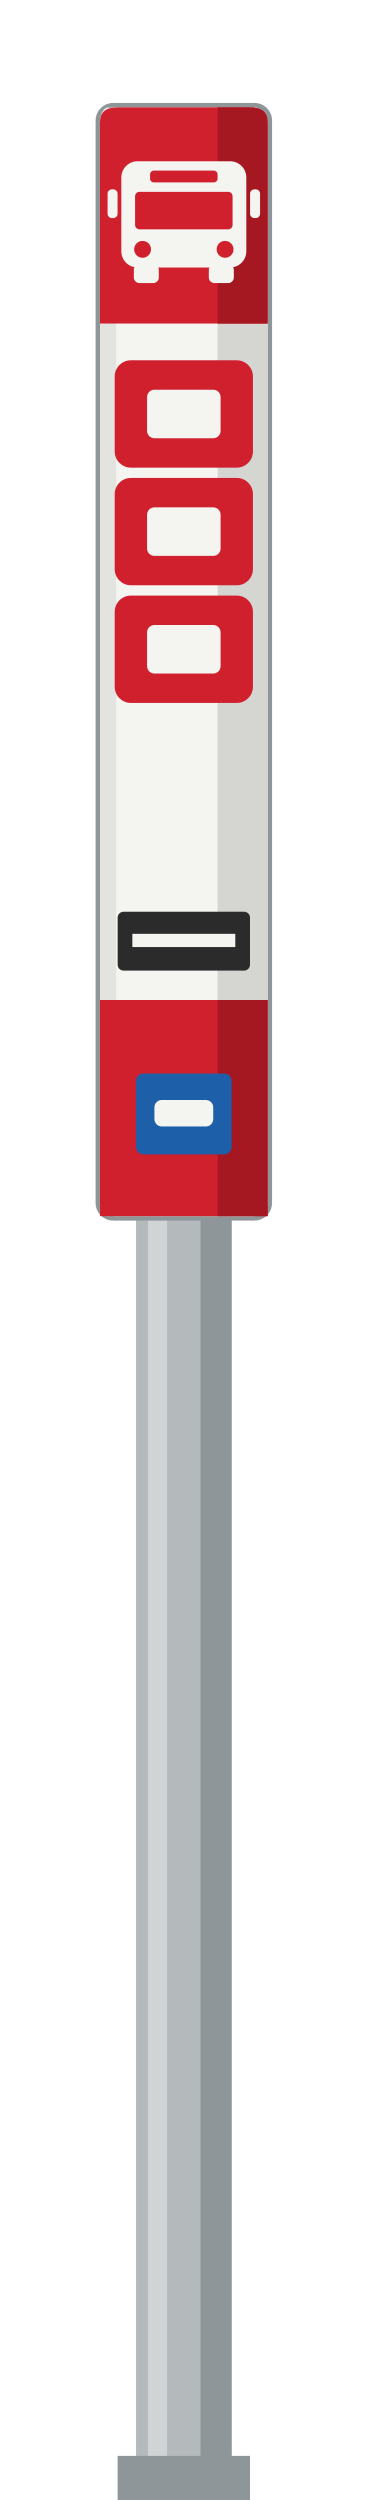
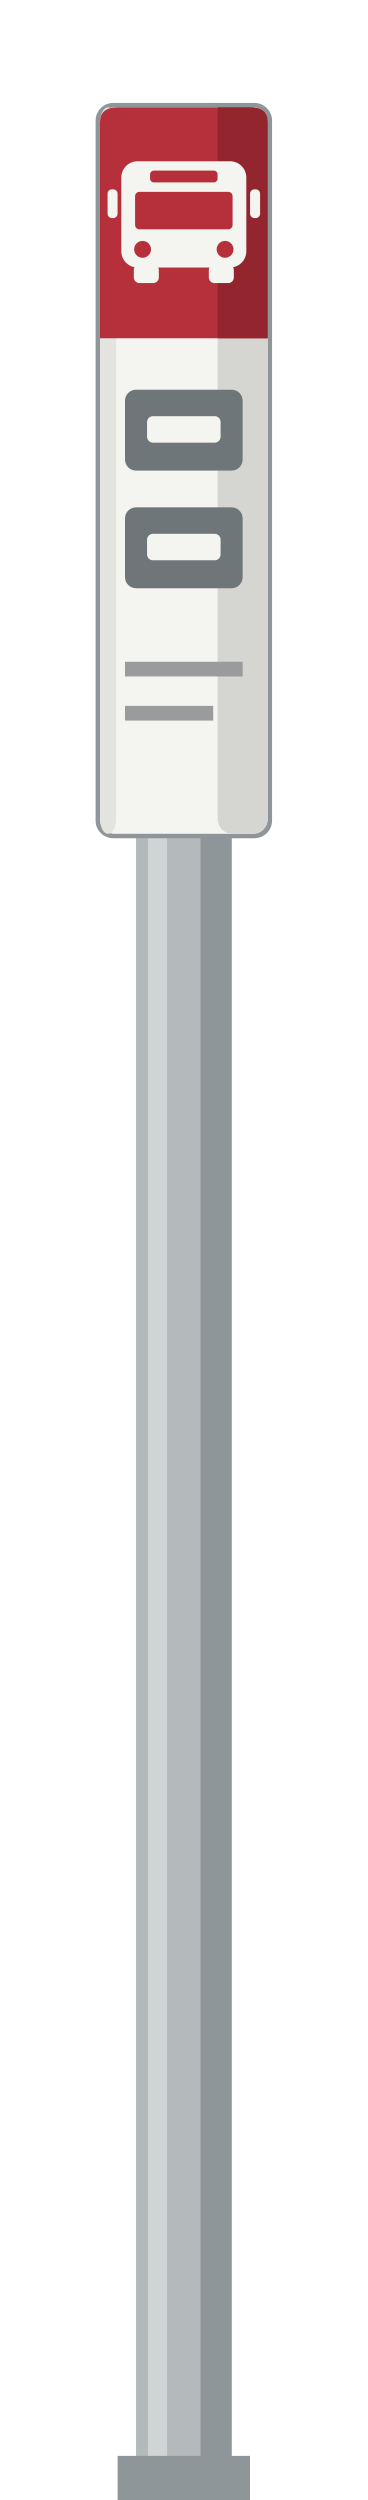
<svg xmlns="http://www.w3.org/2000/svg" viewBox="0 0 50 340">
  <rect x="18.5" y="100" width="13" height="240" rx="2" fill="#b4b9bb" />
  <rect x="27.27" y="100" width="4.23" height="240" rx="1" fill="#8f9699" />
  <rect x="20.13" y="100" width="2.6" height="240" fill="#d0d4d5" />
-   <rect x="13" y="14" width="24" height="152" rx="2.4" fill="#8f9699" />
-   <rect x="13.6" y="14.6" width="22.8" height="150.8" rx="2" fill="#f4f4f0" />
-   <rect x="29.6" y="14.6" width="6.8" height="150.8" rx="2" fill="#d5d6d2" />
-   <rect x="13.6" y="14.6" width="2.2" height="150.8" rx="2" fill="#e3e4e0" />
-   <path d="M13.6 44 V16.6 Q13.6 14.6 16 14.6 H34 Q36.4 14.6 36.4 16.6 V44 Z" fill="#d0202e" />
-   <path d="M29.6 14.6 H34 Q36.4 14.6 36.4 16.6 V44 H29.6 Z" fill="#a51822" />
-   <path d="M13.6 136 H36.4 V165.4 H13.6 Z" fill="#d0202e" />
-   <path d="M29.6 136 H36.4 V165.4 H29.6 Z" fill="#a51822" />
+   <rect x="13" y="14" width="24" height="100" rx="2.4" fill="#8f9699" />
+   <rect x="13.6" y="14.6" width="22.8" height="98.8" rx="2" fill="#f4f4f0" />
+   <rect x="29.6" y="14.6" width="6.8" height="98.8" rx="2" fill="#d5d6d2" />
+   <rect x="13.6" y="14.6" width="2.2" height="98.8" rx="2" fill="#e3e4e0" />
+   <path d="M13.6 46 V16.6 Q13.6 14.6 16 14.6 H34 Q36.4 14.6 36.4 16.6 V46 Z" fill="#b5303a" />
+   <path d="M29.6 14.6 H34 Q36.4 14.6 36.4 16.6 V46 H29.6 Z" fill="#93252e" />
  <rect x="16.5" y="21.93" width="17" height="14.45" rx="2.21" fill="#f4f4f0" />
-   <rect x="18.37" y="26.09" width="13.26" height="5.1" rx="0.595" fill="#d0202e" />
-   <rect x="20.41" y="23.2" width="9.18" height="1.61" rx="0.51" fill="#d0202e" />
-   <circle cx="19.39" cy="33.91" r="1.147" fill="#d0202e" />
-   <circle cx="30.61" cy="33.91" r="1.147" fill="#d0202e" />
+   <rect x="18.37" y="26.09" width="13.26" height="5.1" rx="0.595" fill="#b5303a" />
+   <rect x="20.41" y="23.2" width="9.18" height="1.61" rx="0.51" fill="#b5303a" />
+   <circle cx="19.39" cy="33.91" r="1.147" fill="#b5303a" />
+   <circle cx="30.61" cy="33.91" r="1.147" fill="#b5303a" />
  <rect x="18.2" y="35.95" width="3.4" height="2.55" rx="0.765" fill="#f4f4f0" />
  <rect x="28.4" y="35.95" width="3.4" height="2.55" rx="0.765" fill="#f4f4f0" />
  <rect x="14.63" y="25.75" width="1.36" height="3.91" rx="0.595" fill="#f4f4f0" />
  <rect x="34.01" y="25.75" width="1.36" height="3.91" rx="0.595" fill="#f4f4f0" />
-   <rect x="15.6" y="49" width="18.8" height="14.6" rx="2.2" fill="#d0202e" />
-   <rect x="20" y="53" width="10" height="6.6" rx="1" fill="#f4f4f0" />
-   <rect x="15.6" y="65" width="18.8" height="14.6" rx="2.2" fill="#d0202e" />
-   <rect x="20" y="69" width="10" height="6.6" rx="1" fill="#f4f4f0" />
-   <rect x="15.6" y="81" width="18.8" height="14.6" rx="2.2" fill="#d0202e" />
-   <rect x="20" y="85" width="10" height="6.6" rx="1" fill="#f4f4f0" />
-   <rect x="16" y="124" width="18" height="8" rx="0.8" fill="#2a2b2a" />
-   <rect x="18" y="127" width="14" height="1.8" fill="#f4f4f0" />
-   <rect x="18.5" y="146" width="13" height="11" rx="1" fill="#1d5fa8" />
-   <rect x="21" y="149.6" width="8" height="3.6" rx="1" fill="#f4f4f0" />
+   <rect x="17" y="53" width="16" height="11" rx="1.5" fill="#6f7679" />
+   <rect x="20" y="56.6" width="10" height="3.6" rx="0.8" fill="#f4f4f0" />
+   <rect x="17" y="69" width="16" height="11" rx="1.5" fill="#6f7679" />
+   <rect x="20" y="72.6" width="10" height="3.6" rx="0.8" fill="#f4f4f0" />
+   <rect x="17" y="90" width="16" height="2" fill="#9a9b9c" />
+   <rect x="17" y="96" width="12" height="2" fill="#9a9b9c" />
  <rect x="16" y="334" width="18" height="6" fill="#8f9699" />
</svg>
